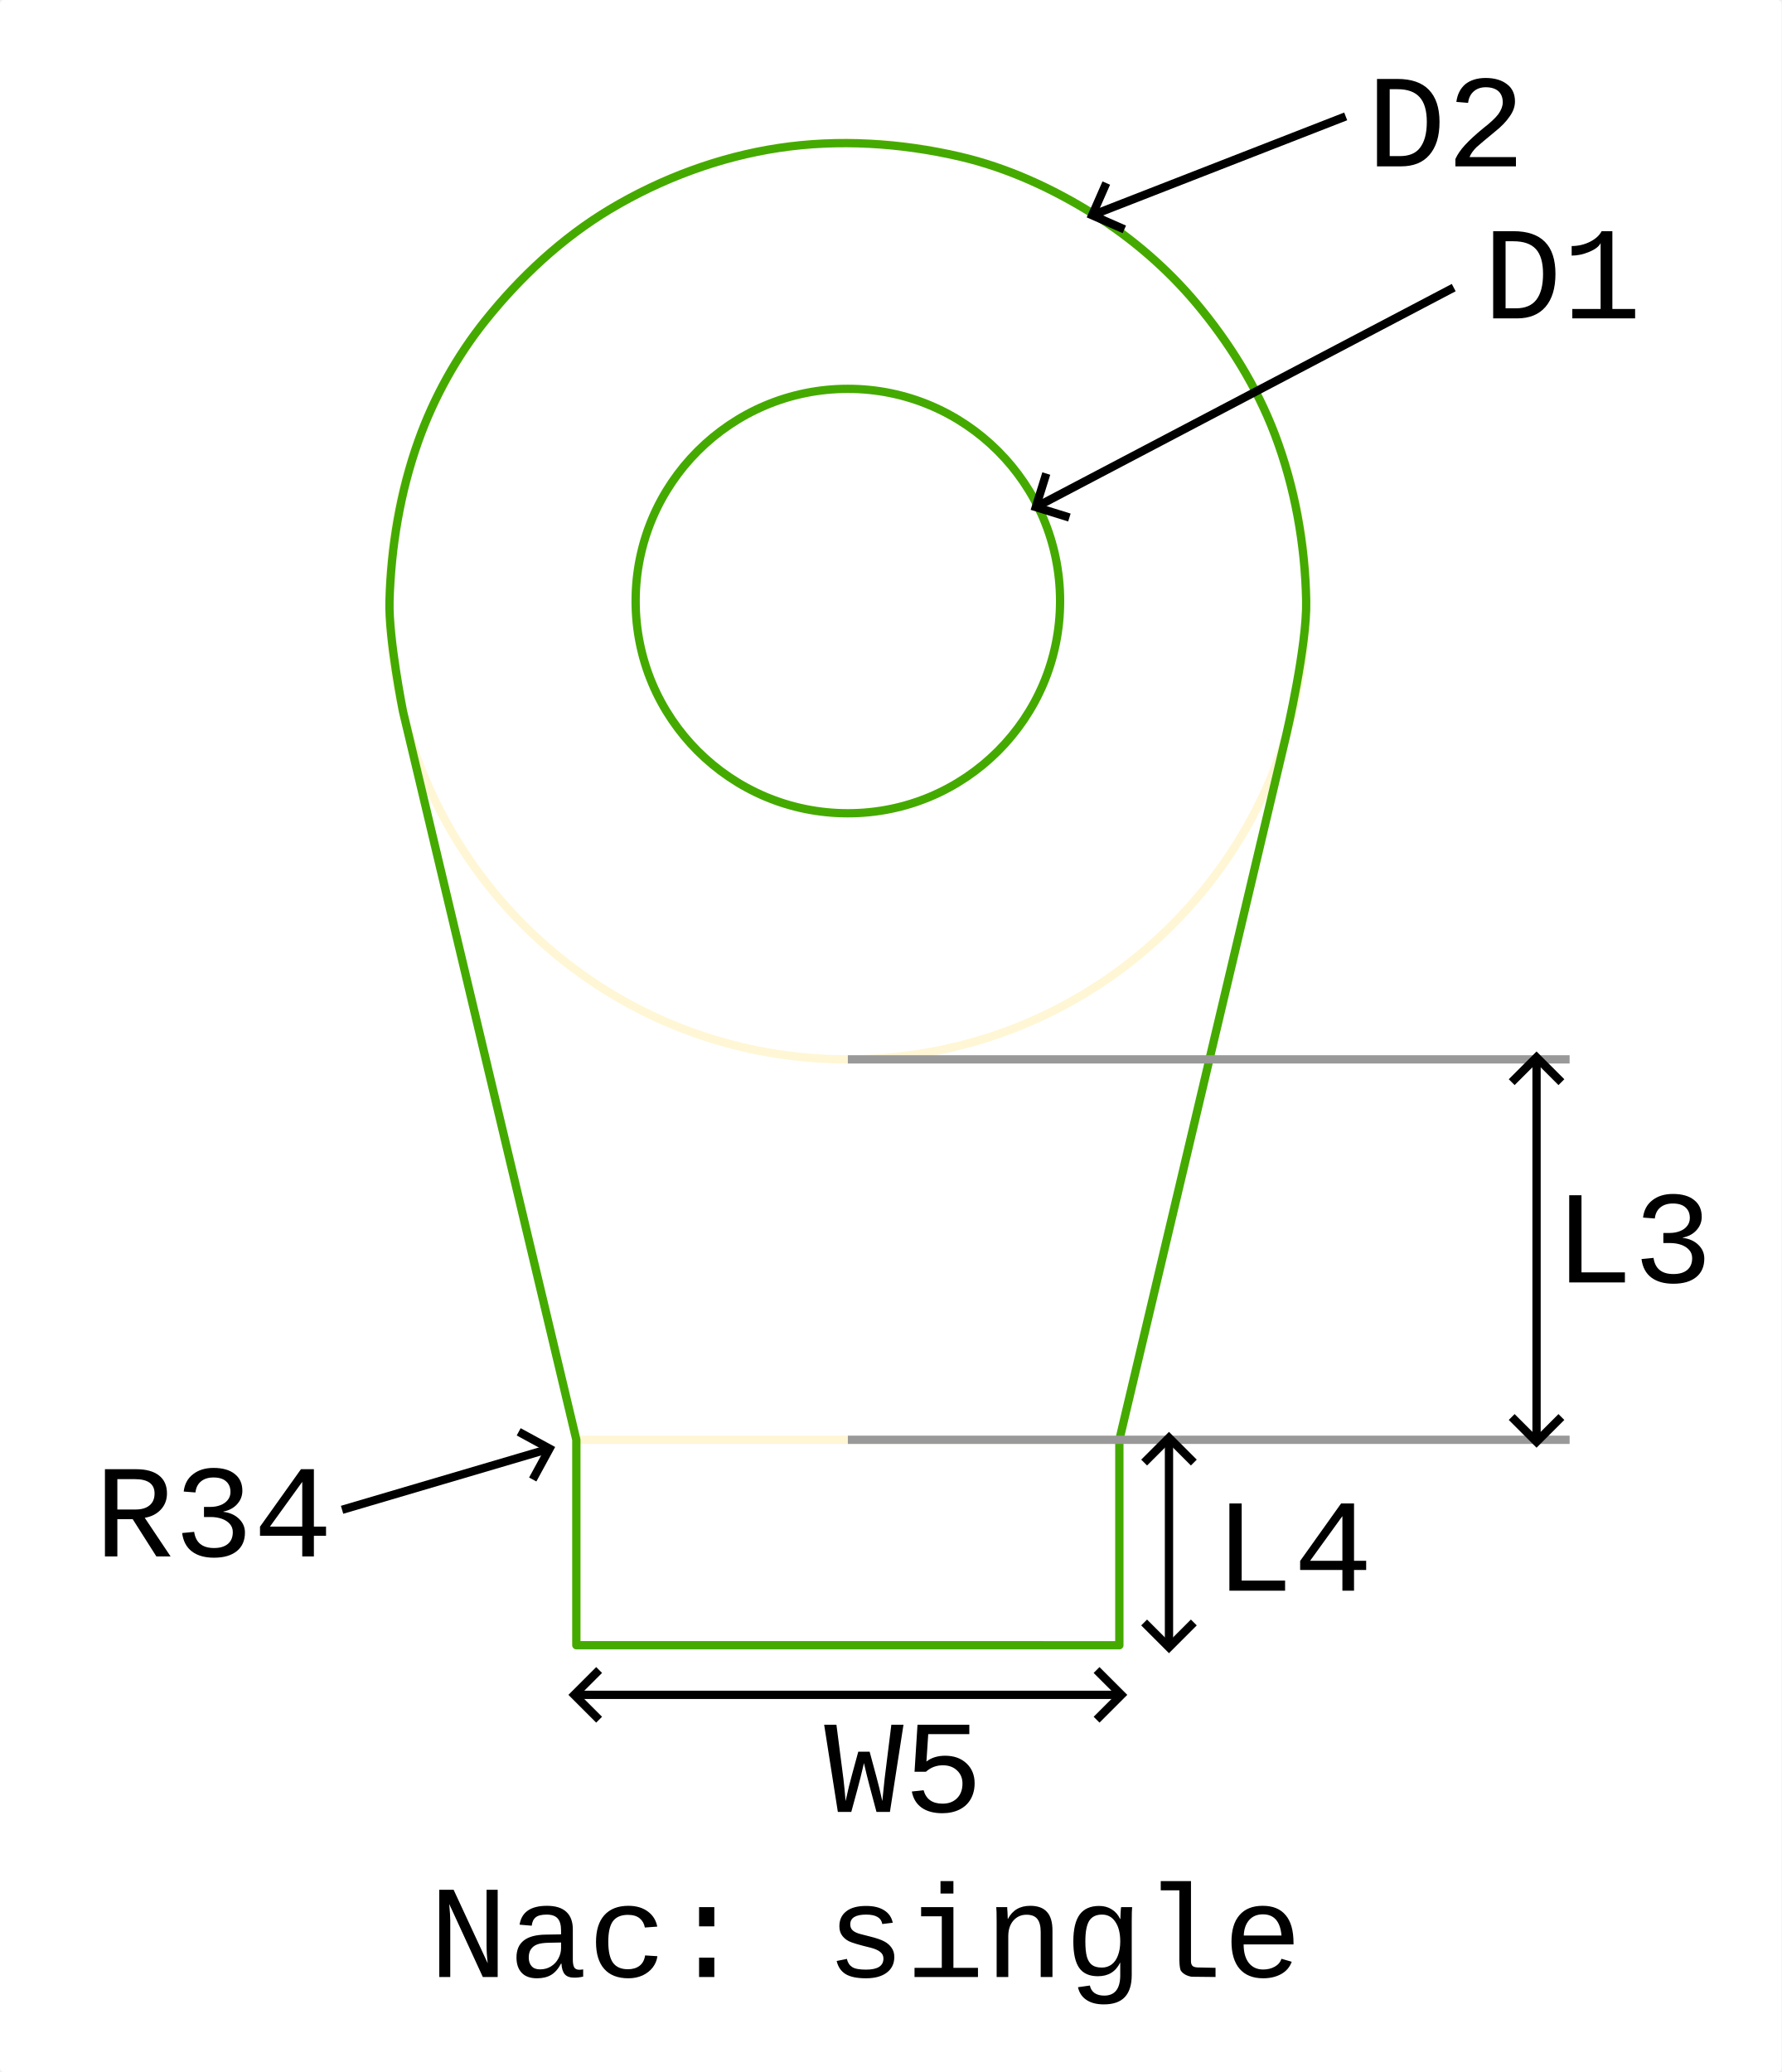
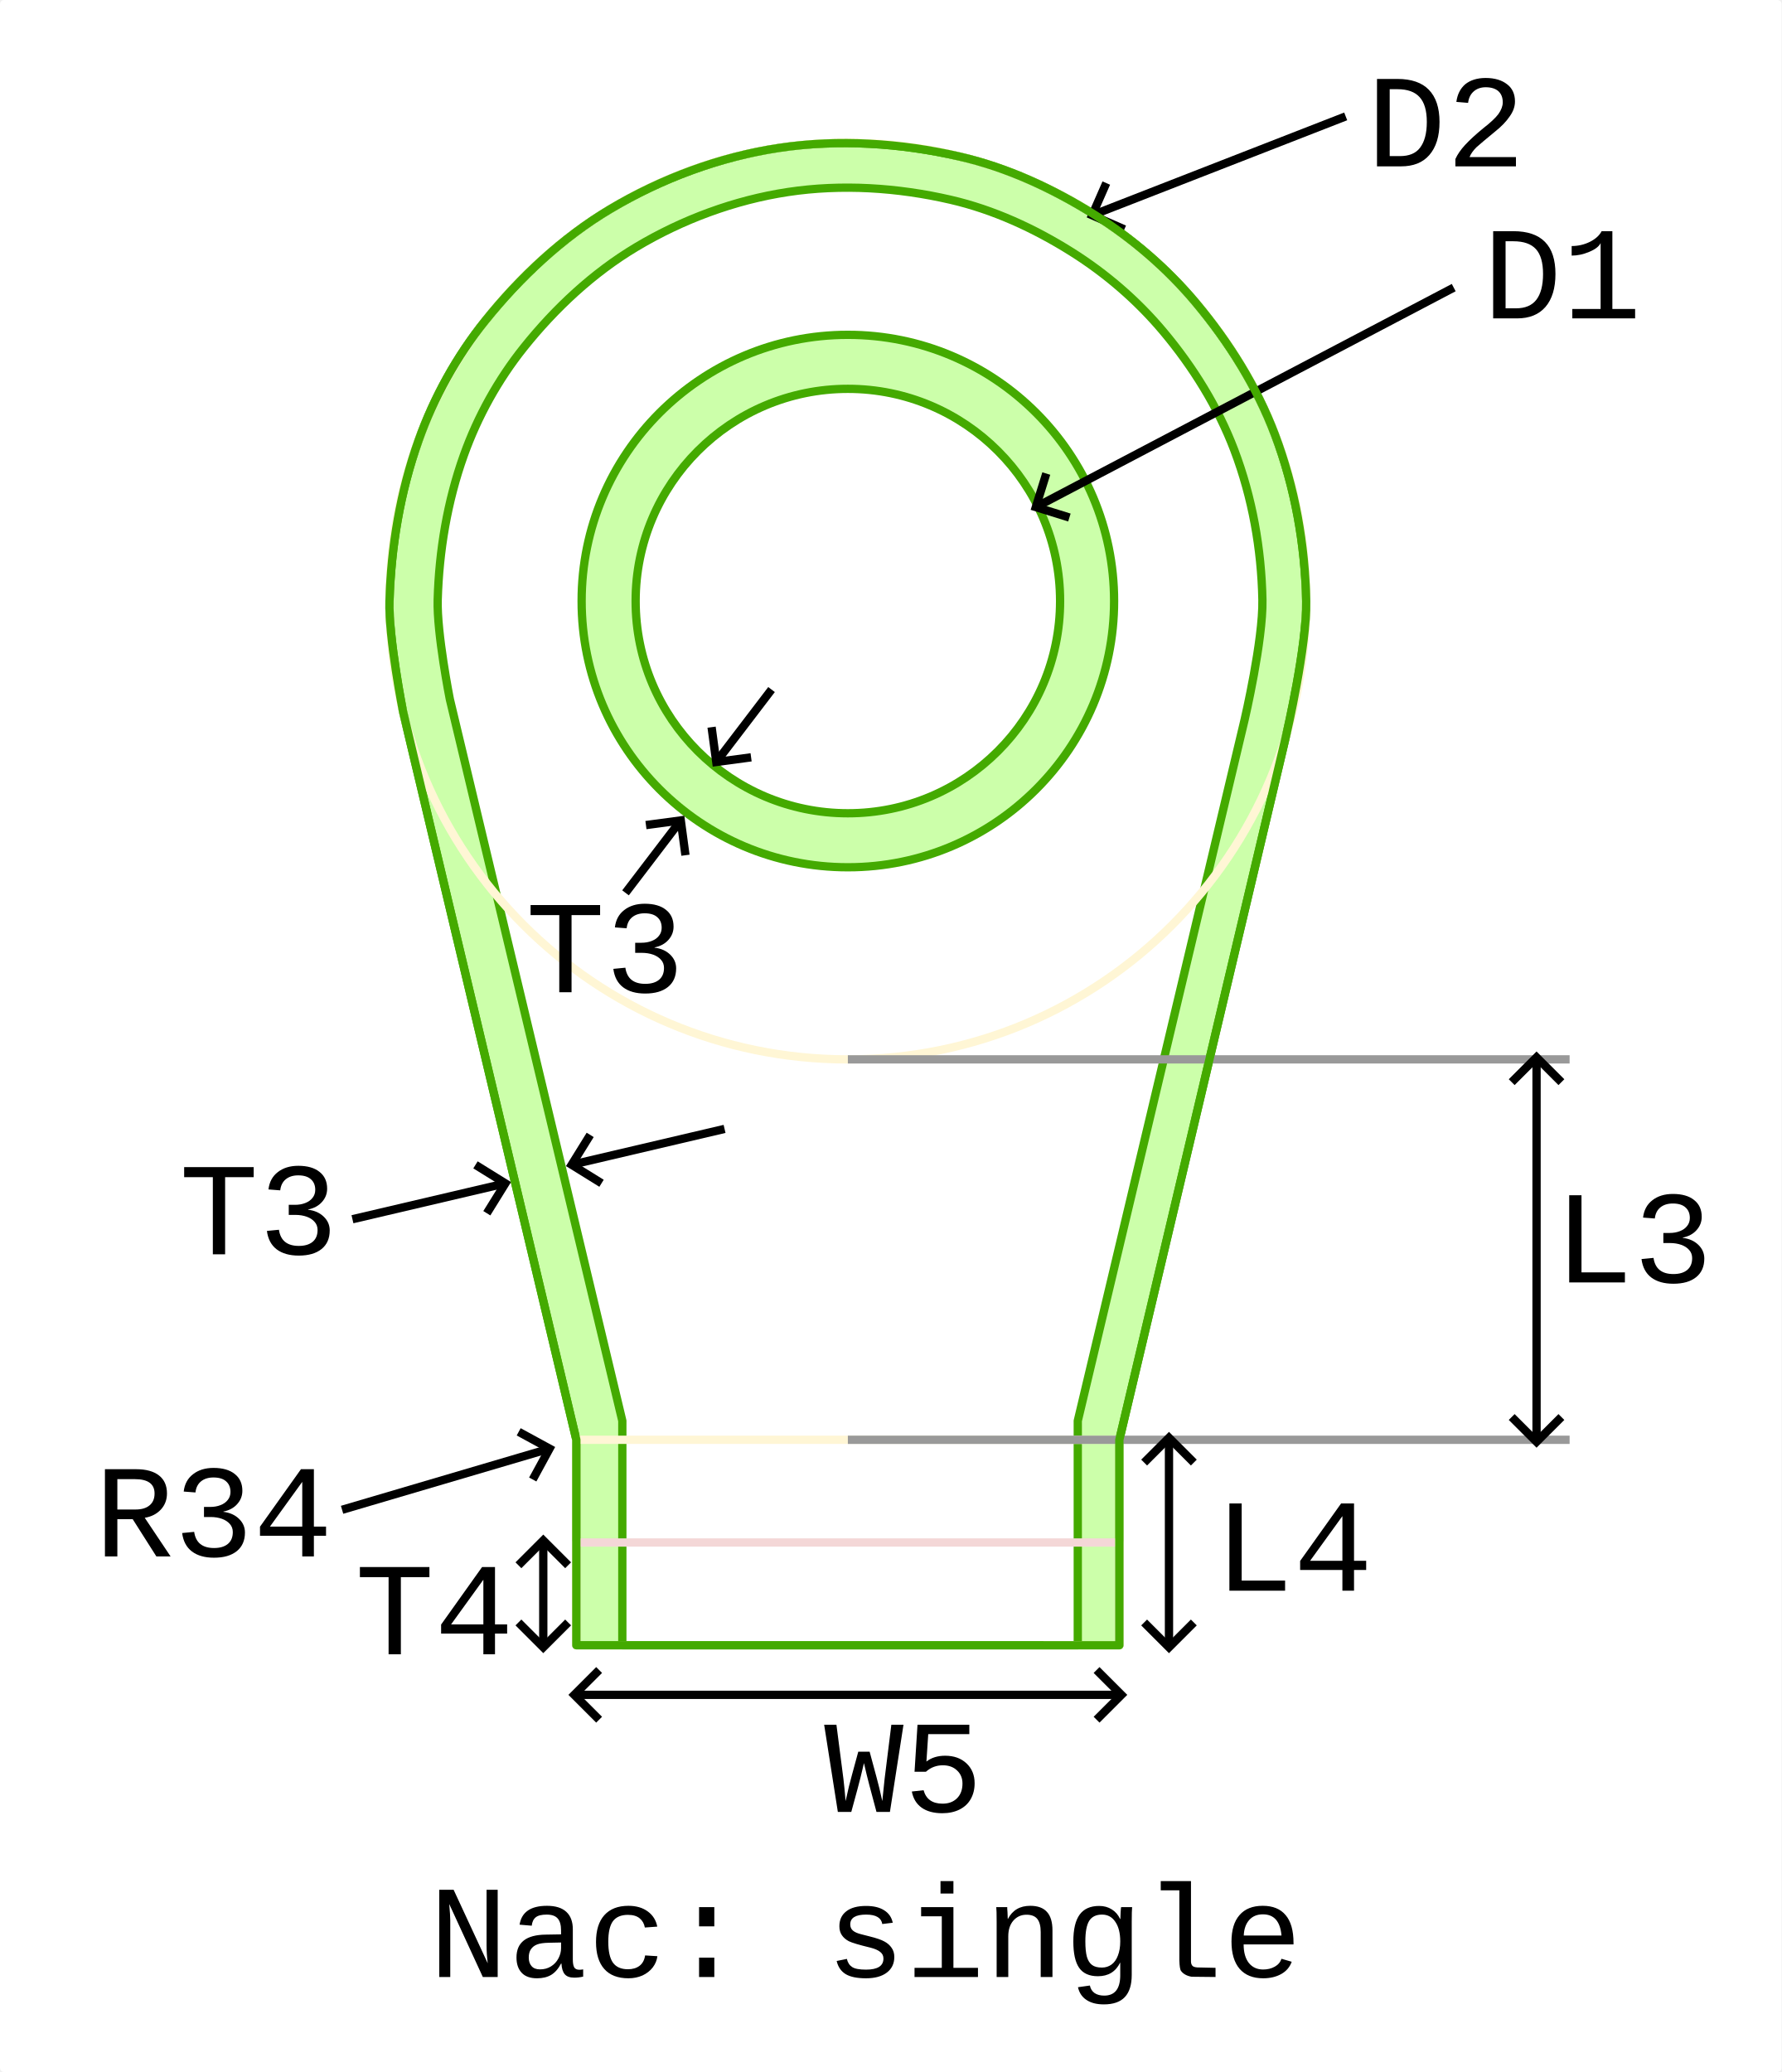
<svg xmlns="http://www.w3.org/2000/svg" width="215.427" height="250.565" viewBox="0 0 56.998 66.295" version="1.1" id="svg1">
  <defs id="defs1">
+     <rect x="43.021" y="286.442" width="29.506" height="22.525" id="rect44" />
+     <rect x="69.599" y="207.67" width="28.831" height="25.001" id="rect43" />
    <rect x="105.412" y="306.325" width="121.629" height="29.732" id="rect32" />
    <rect x="136.652" y="311.528" width="50.966" height="32.491" id="rect15" />
    <rect x="37.906" y="260.881" width="38.543" height="33.446" id="rect14" />
    <rect x="237.628" y="277.763" width="48.417" height="32.491" id="rect13" />
    <rect x="254.51" y="220.427" width="36.95" height="28.668" id="rect12" />
    <rect x="273.941" y="138.244" width="34.72" height="29.942" id="rect10" />
    <marker style="overflow:visible" id="ArrowWide" refX="0" refY="0" orient="auto-start-reverse" markerWidth="1" markerHeight="1" viewBox="0 0 1 1" preserveAspectRatio="xMidYMid">
      <path style="fill:none;stroke:context-stroke;stroke-width:1;stroke-linecap:butt" d="M 3,-3 0,0 3,3" transform="rotate(180,0.125,0)" id="path5" />
    </marker>
+     <marker style="overflow:visible" id="ArrowWide-2" refX="0" refY="0" orient="auto-start-reverse" markerWidth="1" markerHeight="1" viewBox="0 0 1 1" preserveAspectRatio="xMidYMid">
+       <path style="fill:none;stroke:context-stroke;stroke-width:1;stroke-linecap:butt" d="M 3,-3 0,0 3,3" transform="rotate(180,0.125,0)" id="path5-6" />
+     </marker>
+     <marker style="overflow:visible" id="ArrowWide-0" refX="0" refY="0" orient="auto-start-reverse" markerWidth="1" markerHeight="1" viewBox="0 0 1 1" preserveAspectRatio="xMidYMid">
+       <path style="fill:none;stroke:context-stroke;stroke-width:1;stroke-linecap:butt" d="M 3,-3 0,0 3,3" transform="rotate(180,0.125,0)" id="path5-2" />
+     </marker>
+     <rect x="69.599" y="207.67" width="28.831" height="25.001" id="rect43-2" />
  </defs>
  <g id="layer1" transform="translate(-14.17037,-21.56007)">
    <rect style="fill:#ffffff;stroke:#ffffff;stroke-width:0.265;stroke-linejoin:round" id="rect34" width="56.734" height="66.031" x="14.303" y="21.692" />
-     <circle style="fill:none;stroke:#44aa00;stroke-width:0.265;stroke-linejoin:round" id="path1" cx="41.297" cy="40.791" r="6.79" />
+     <path style="fill:#ffffff;stroke:#000000;stroke-width:0.265;stroke-linejoin:round;marker-start:url(#ArrowWide-2)" d="m 30.274,59.438 -4.827,1.132" id="path34-7" />
+     <path style="fill:#ccffaa;stroke:#44aa00;stroke-width:0.265;stroke-linejoin:round" d="M 32.61,74.2 V 67.627 L 27.065,44.328 c 0,0 -0.467,-2.35 -0.433,-3.537 0.05,-1.74 0.344,-3.5 0.93,-5.14 0.492,-1.376 1.219,-2.689 2.132,-3.829 1.116,-1.394 2.463,-2.653 3.996,-3.569 1.643,-0.982 3.504,-1.673 5.396,-1.959 1.909,-0.289 3.905,-0.16 5.787,0.275 1.521,0.352 2.98,1.023 4.302,1.853 1.221,0.768 2.34,1.733 3.267,2.838 1.049,1.251 1.938,2.676 2.517,4.203 0.641,1.689 0.967,3.521 1.002,5.328 0.028,1.435 -0.632,4.26 -0.632,4.26 L 49.983,67.627 v 6.574 z" id="path2" />
+     <path style="fill:#ffffff;stroke:#44aa00;stroke-width:0.265;stroke-linejoin:round" d="m 34.081,74.2 v -7.18 L 28.563,43.934 c 0,0 -0.42,-2.115 -0.389,-3.183 0.045,-1.566 0.309,-3.151 0.837,-4.626 0.443,-1.238 1.097,-2.42 1.918,-3.446 1.004,-1.255 2.216,-2.388 3.595,-3.212 1.478,-0.884 3.153,-1.505 4.855,-1.763 1.718,-0.26 3.513,-0.144 5.206,0.248 1.369,0.316 2.681,0.92 3.87,1.668 1.099,0.691 2.106,1.559 2.939,2.554 0.944,1.126 1.743,2.409 2.265,3.783 0.577,1.521 0.87,3.169 0.901,4.795 0.025,1.292 -0.569,3.834 -0.569,3.834 L 48.653,67.021 v 7.18 z" id="path2-2" />
+     <rect style="fill:none;stroke:#f4d7d7;stroke-width:0.265;stroke-linejoin:round" id="rect2-6" width="17.373" height="3.287" x="32.61" y="70.913" />
    <circle style="fill:none;stroke:#fff6d5;stroke-width:0.265;stroke-linejoin:round" id="path1-3" cx="41.297" cy="40.791" r="14.665" />
+     <circle style="fill:#ccffaa;stroke:#44aa00;stroke-width:0.265;stroke-linejoin:round" id="path1-35" cx="41.297" cy="40.791" r="8.518" />
+     <circle style="fill:#ffffff;stroke:#44aa00;stroke-width:0.265;stroke-linejoin:round" id="path1" cx="41.297" cy="40.791" r="6.79" />
    <rect style="fill:none;stroke:#fff6d5;stroke-width:0.265;stroke-linejoin:round" id="rect2" width="17.373" height="6.574" x="32.61" y="67.627" />
-     <path style="fill:none;stroke:#44aa00;stroke-width:0.265;stroke-linejoin:round" d="M 32.61,74.2 V 67.627 L 27.065,44.328 c 0,0 -0.467,-2.35 -0.433,-3.537 0.05,-1.74 0.344,-3.5 0.93,-5.14 0.492,-1.376 1.219,-2.689 2.132,-3.829 1.116,-1.394 2.463,-2.653 3.996,-3.569 1.643,-0.982 3.504,-1.673 5.396,-1.959 1.909,-0.289 3.905,-0.16 5.787,0.275 1.521,0.352 2.98,1.023 4.302,1.853 1.221,0.768 2.34,1.733 3.267,2.838 1.049,1.251 1.938,2.676 2.517,4.203 0.641,1.689 0.967,3.521 1.002,5.328 0.028,1.435 -0.632,4.26 -0.632,4.26 L 49.983,67.627 v 6.574 z" id="path2" />
    <path style="fill:none;stroke:#999999;stroke-width:0.265;stroke-linejoin:round" d="M 41.297,55.456 H 64.389" id="path3" />
    <path style="fill:none;stroke:#999999;stroke-width:0.265;stroke-linejoin:round" d="M 41.297,67.627 H 64.389" id="path3-1" />
    <path style="fill:none;stroke:#000000;stroke-width:0.265;stroke-linejoin:round;marker-start:url(#ArrowWide);marker-end:url(#ArrowWide)" d="M 63.331,55.456 V 67.627" id="path4" />
    <path style="fill:none;stroke:#000000;stroke-width:0.265;stroke-linejoin:round;marker-start:url(#ArrowWide);marker-end:url(#ArrowWide)" d="m 51.571,67.627 v 6.574" id="path6" />
    <path style="fill:none;stroke:#000000;stroke-width:0.265;stroke-linejoin:round;marker-start:url(#ArrowWide);marker-end:url(#ArrowWide)" d="M 32.61,75.788 H 49.983" id="path7" />
    <path style="fill:none;stroke:#000000;stroke-width:0.265;stroke-linejoin:round;marker-start:url(#ArrowWide)" d="M 47.37,37.754 60.681,30.762" id="path8" />
    <path style="fill:none;stroke:#000000;stroke-width:0.265;stroke-linejoin:round;marker-start:url(#ArrowWide)" d="m 49.175,28.423 8.05,-3.139" id="path9" />
    <path style="fill:none;stroke:#000000;stroke-width:0.265;stroke-linejoin:round;marker-start:url(#ArrowWide)" d="M 31.689,67.929 25.115,69.867" id="path10" />
    <text xml:space="preserve" transform="matrix(0.2645833,0,0,0.2645833,-10.87202,-8.596481)" id="text10" style="font-size:16px;line-height:normal;font-family:'Liberation Mono';-inkscape-font-specification:'Liberation Mono';text-decoration-color:#000000;white-space:pre;shape-inside:url(#rect10);fill:#000000;stroke-width:1;-inkscape-stroke:none;stop-color:#000000">
      <tspan x="273.941" y="152.481" id="tspan1">D1</tspan>
    </text>
    <text xml:space="preserve" style="font-size:4.233px;line-height:normal;font-family:'Liberation Mono';-inkscape-font-specification:'Liberation Mono';text-decoration-color:#000000;white-space:pre;fill:#000000;stroke-width:0.265;-inkscape-stroke:none;stop-color:#000000" x="57.9" y="26.885" id="text11">
      <tspan id="tspan11" style="stroke-width:0.265" x="57.9" y="26.885">D2</tspan>
    </text>
    <text xml:space="preserve" transform="matrix(0.2645833,0,0,0.2645833,-3.455448,0.5056754)" id="text12" style="font-size:16px;line-height:normal;font-family:'Liberation Mono';-inkscape-font-specification:'Liberation Mono';text-decoration-color:#000000;white-space:pre;shape-inside:url(#rect12);fill:#000000;stroke-width:1;-inkscape-stroke:none;stop-color:#000000">
      <tspan x="254.51" y="234.662" id="tspan2">L3</tspan>
    </text>
    <text xml:space="preserve" transform="matrix(0.2645833,0,0,0.2645833,-9.86067,-4.803916)" id="text13" style="font-size:16px;line-height:normal;font-family:'Liberation Mono';-inkscape-font-specification:'Liberation Mono';text-decoration-color:#000000;white-space:pre;shape-inside:url(#rect13);fill:#000000;stroke-width:1;-inkscape-stroke:none;stop-color:#000000">
      <tspan x="237.627" y="292" id="tspan3">L4</tspan>
    </text>
    <text xml:space="preserve" transform="matrix(0.2645833,0,0,0.2645833,7.163734,-1.432747)" id="text14" style="font-size:16px;line-height:normal;font-family:'Liberation Mono';-inkscape-font-specification:'Liberation Mono';text-decoration-color:#000000;white-space:pre;shape-inside:url(#rect14);fill:#000000;stroke-width:1;-inkscape-stroke:none;stop-color:#000000">
      <tspan x="37.906" y="275.117" id="tspan4">R34</tspan>
    </text>
    <text xml:space="preserve" transform="matrix(0.2645833,0,0,0.2645833,4.38252,-6.658059)" id="text15" style="font-size:16px;line-height:normal;font-family:'Liberation Mono';-inkscape-font-specification:'Liberation Mono';text-decoration-color:#000000;white-space:pre;shape-inside:url(#rect15);fill:#000000;stroke-width:1;-inkscape-stroke:none;stop-color:#000000">
      <tspan x="136.652" y="325.764" id="tspan5">W5</tspan>
    </text>
    <text xml:space="preserve" transform="scale(0.2645833)" id="text32" style="font-size:16px;line-height:normal;font-family:'Liberation Mono';-inkscape-font-specification:'Liberation Mono';text-decoration-color:#000000;white-space:pre;shape-inside:url(#rect32);fill:#000000;stroke-width:1;-inkscape-stroke:none;stop-color:#000000">
      <tspan x="105.412" y="320.561" id="tspan6">Nac: single</tspan>
    </text>
+     <path style="fill:none;stroke:#44aa00;stroke-width:0.265;stroke-linejoin:round" d="M 32.61,74.2 V 67.627 L 27.065,44.328 c 0,0 -0.467,-2.35 -0.433,-3.537 0.05,-1.74 0.344,-3.5 0.93,-5.14 0.492,-1.376 1.219,-2.689 2.132,-3.829 1.116,-1.394 2.463,-2.653 3.996,-3.569 1.643,-0.982 3.504,-1.673 5.396,-1.959 1.909,-0.289 3.905,-0.16 5.787,0.275 1.521,0.352 2.98,1.023 4.302,1.853 1.221,0.768 2.34,1.733 3.267,2.838 1.049,1.251 1.938,2.676 2.517,4.203 0.641,1.689 0.967,3.521 1.002,5.328 0.028,1.435 -0.632,4.26 -0.632,4.26 l -5.346,22.576 v 6.574 z" id="path2-6" />
+     <path style="fill:#ffffff;stroke:#000000;stroke-width:0.265;stroke-linejoin:round;marker-start:url(#ArrowWide)" d="m 32.525,58.812 4.827,-1.132" id="path34" />
+     <text xml:space="preserve" transform="matrix(0.2645833,0,0,0.2645833,1.48986,2.979721)" id="text34" style="font-size:16px;line-height:normal;font-family:'Liberation Mono';-inkscape-font-specification:'Liberation Mono';text-decoration-color:#000000;white-space:pre;shape-inside:url(#rect43);fill:#000000;stroke-width:1;-inkscape-stroke:none;stop-color:#000000">
+       <tspan x="69.6" y="221.906" id="tspan7">T3</tspan>
+     </text>
+     <path style="fill:#ffffff;stroke:#000000;stroke-width:0.265;stroke-linejoin:round;marker-start:url(#ArrowWide)" d="m 37.127,45.888 1.728,-2.265" id="path43" />
+     <path style="fill:#ffffff;stroke:#000000;stroke-width:0.265;stroke-linejoin:round;marker-start:url(#ArrowWide-0)" d="m 35.911,47.862 -1.728,2.265" id="path43-5" />
+     <text xml:space="preserve" transform="matrix(0.2645833,0,0,0.2645833,12.57354,-5.405033)" id="text34-7" style="font-size:16px;line-height:normal;font-family:'Liberation Mono';-inkscape-font-specification:'Liberation Mono';text-decoration-color:#000000;white-space:pre;shape-inside:url(#rect43-2);display:inline;fill:#000000;stroke-width:1;-inkscape-stroke:none;stop-color:#000000">
+       <tspan x="69.6" y="221.906" id="tspan8">T3</tspan>
+     </text>
+     <path style="fill:#ffffff;stroke:#000000;stroke-width:0.265;stroke-linejoin:round;marker-start:url(#ArrowWide);marker-end:url(#ArrowWide)" d="m 31.552,70.913 v 3.287" id="path44" />
+     <text xml:space="preserve" transform="matrix(0.2645833,0,0,0.2645833,14.14578,-5.065525)" id="text44" style="font-size:16px;line-height:normal;font-family:'Liberation Mono';-inkscape-font-specification:'Liberation Mono';text-decoration-color:#000000;white-space:pre;shape-inside:url(#rect44);fill:#000000;stroke-width:1;-inkscape-stroke:none;stop-color:#000000">
+       <tspan x="43.021" y="300.678" id="tspan9">T4</tspan>
+     </text>
  </g>
</svg>
